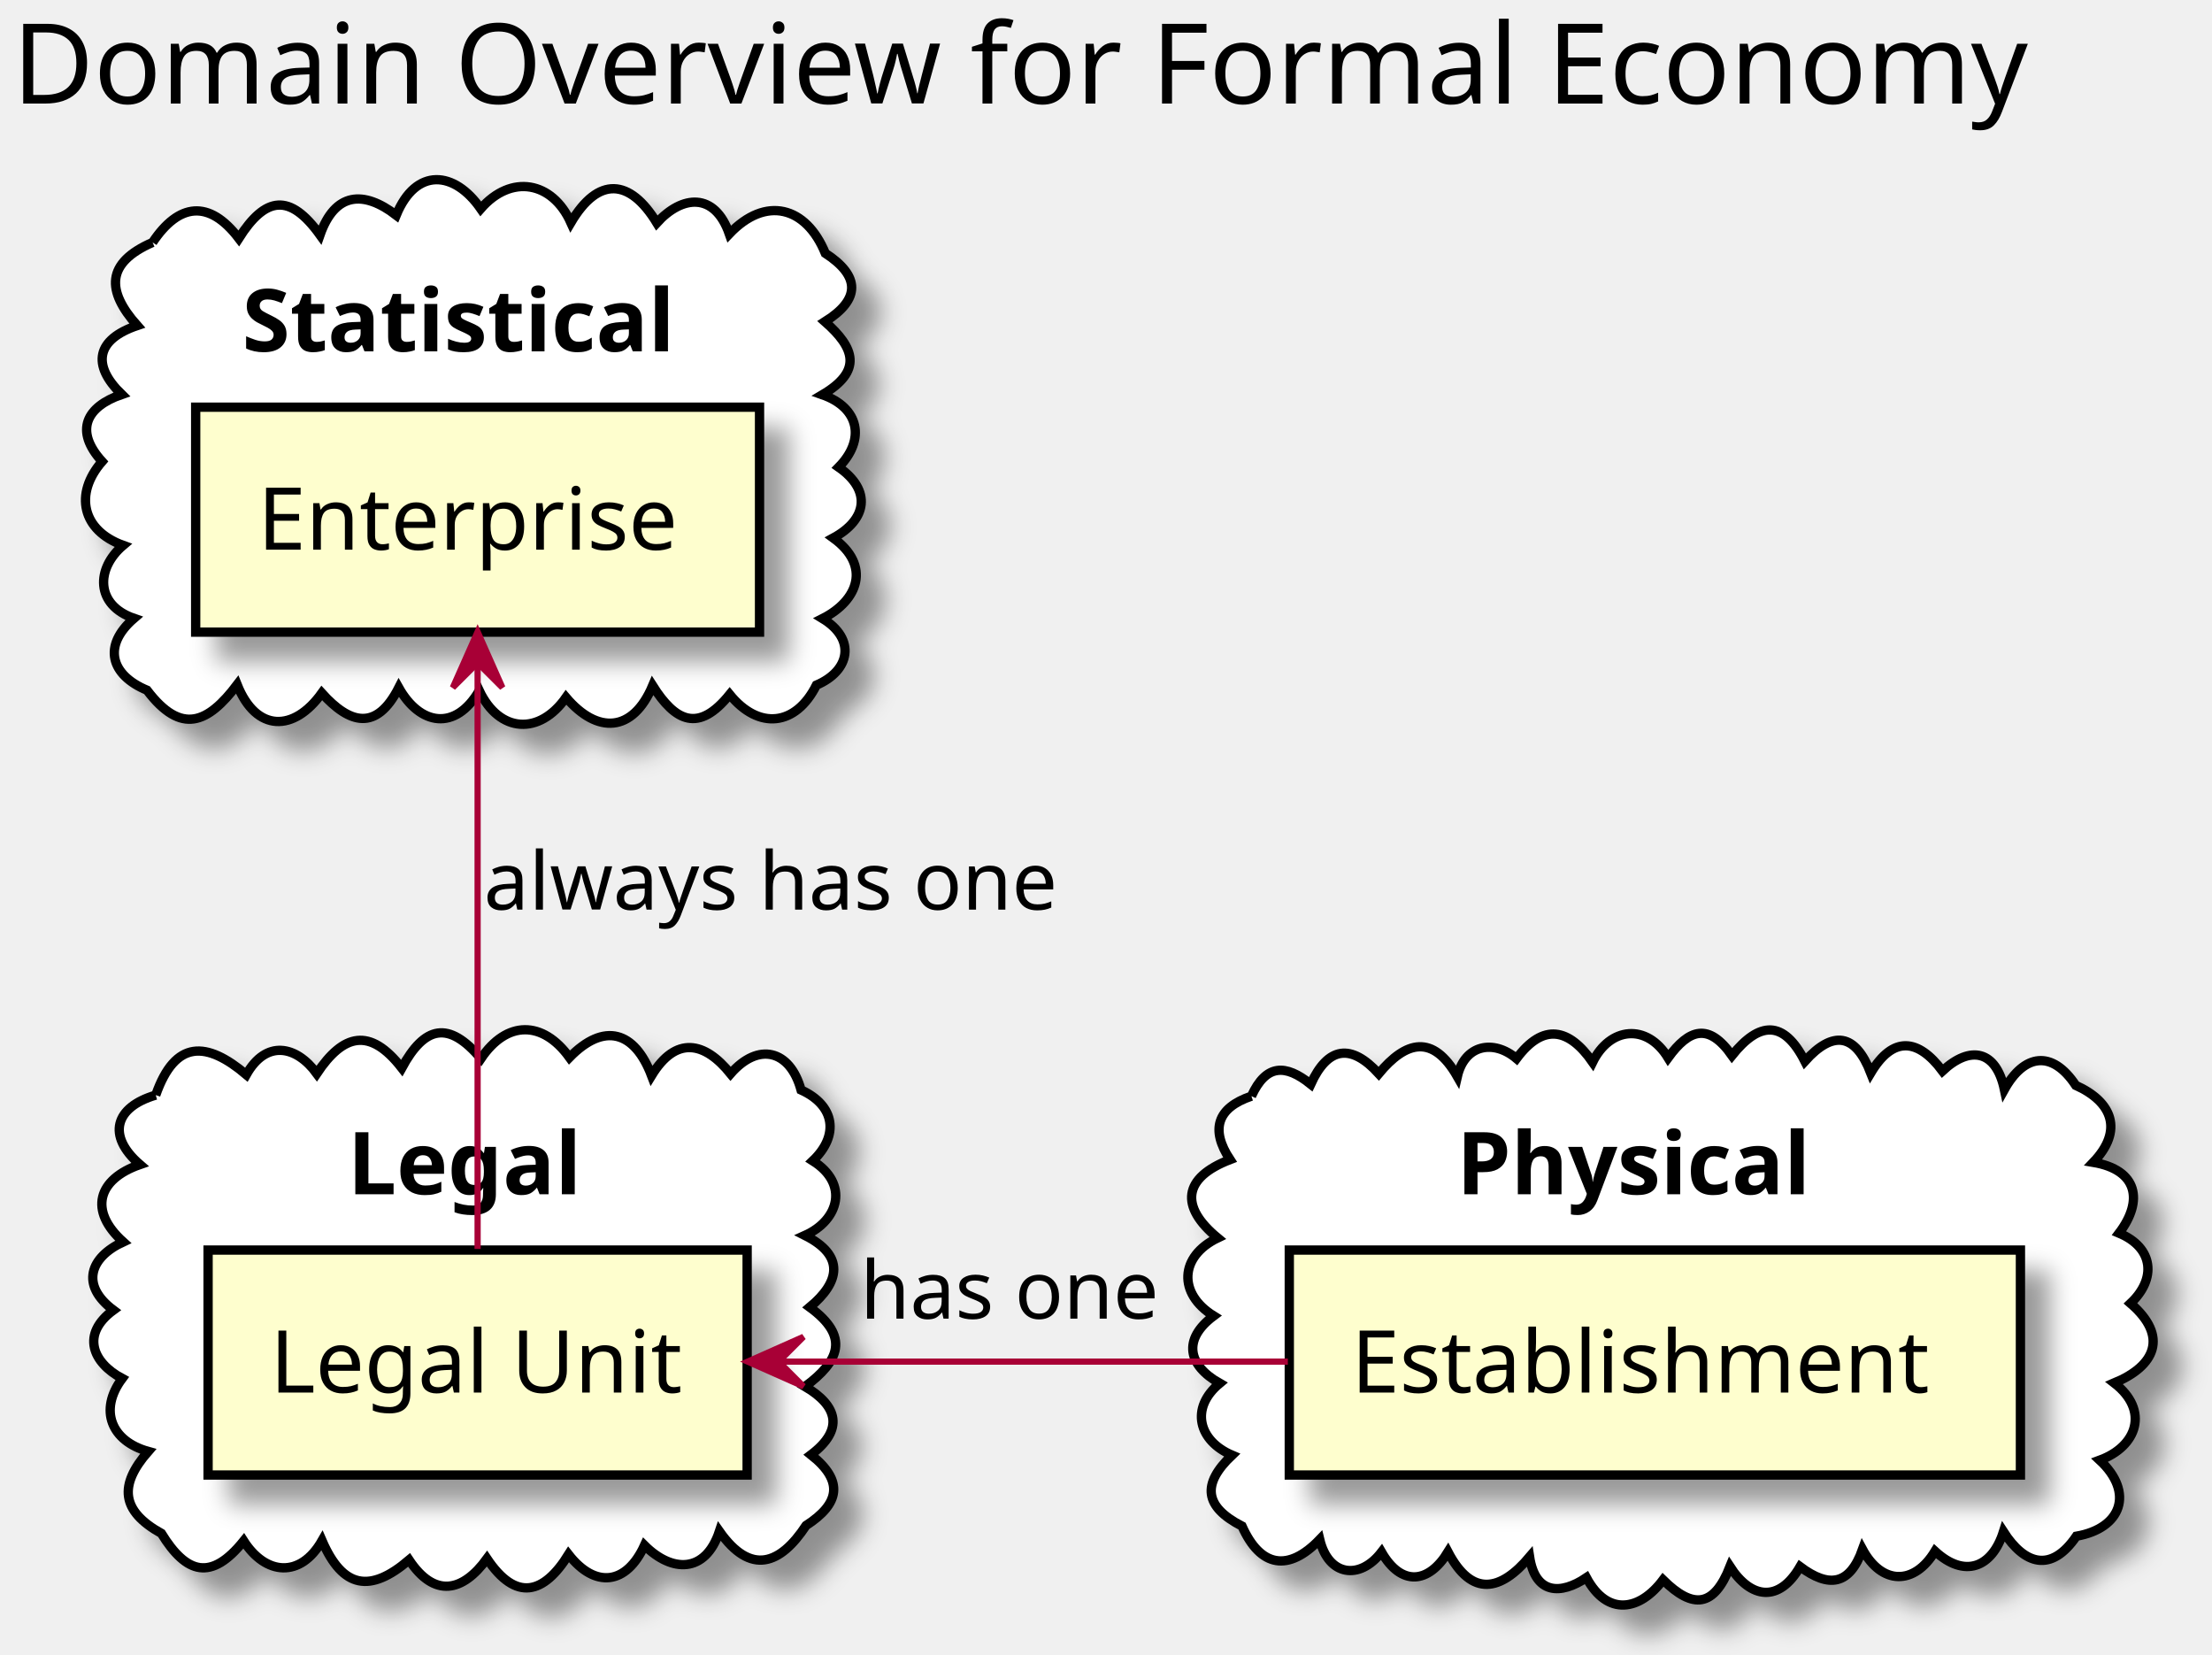
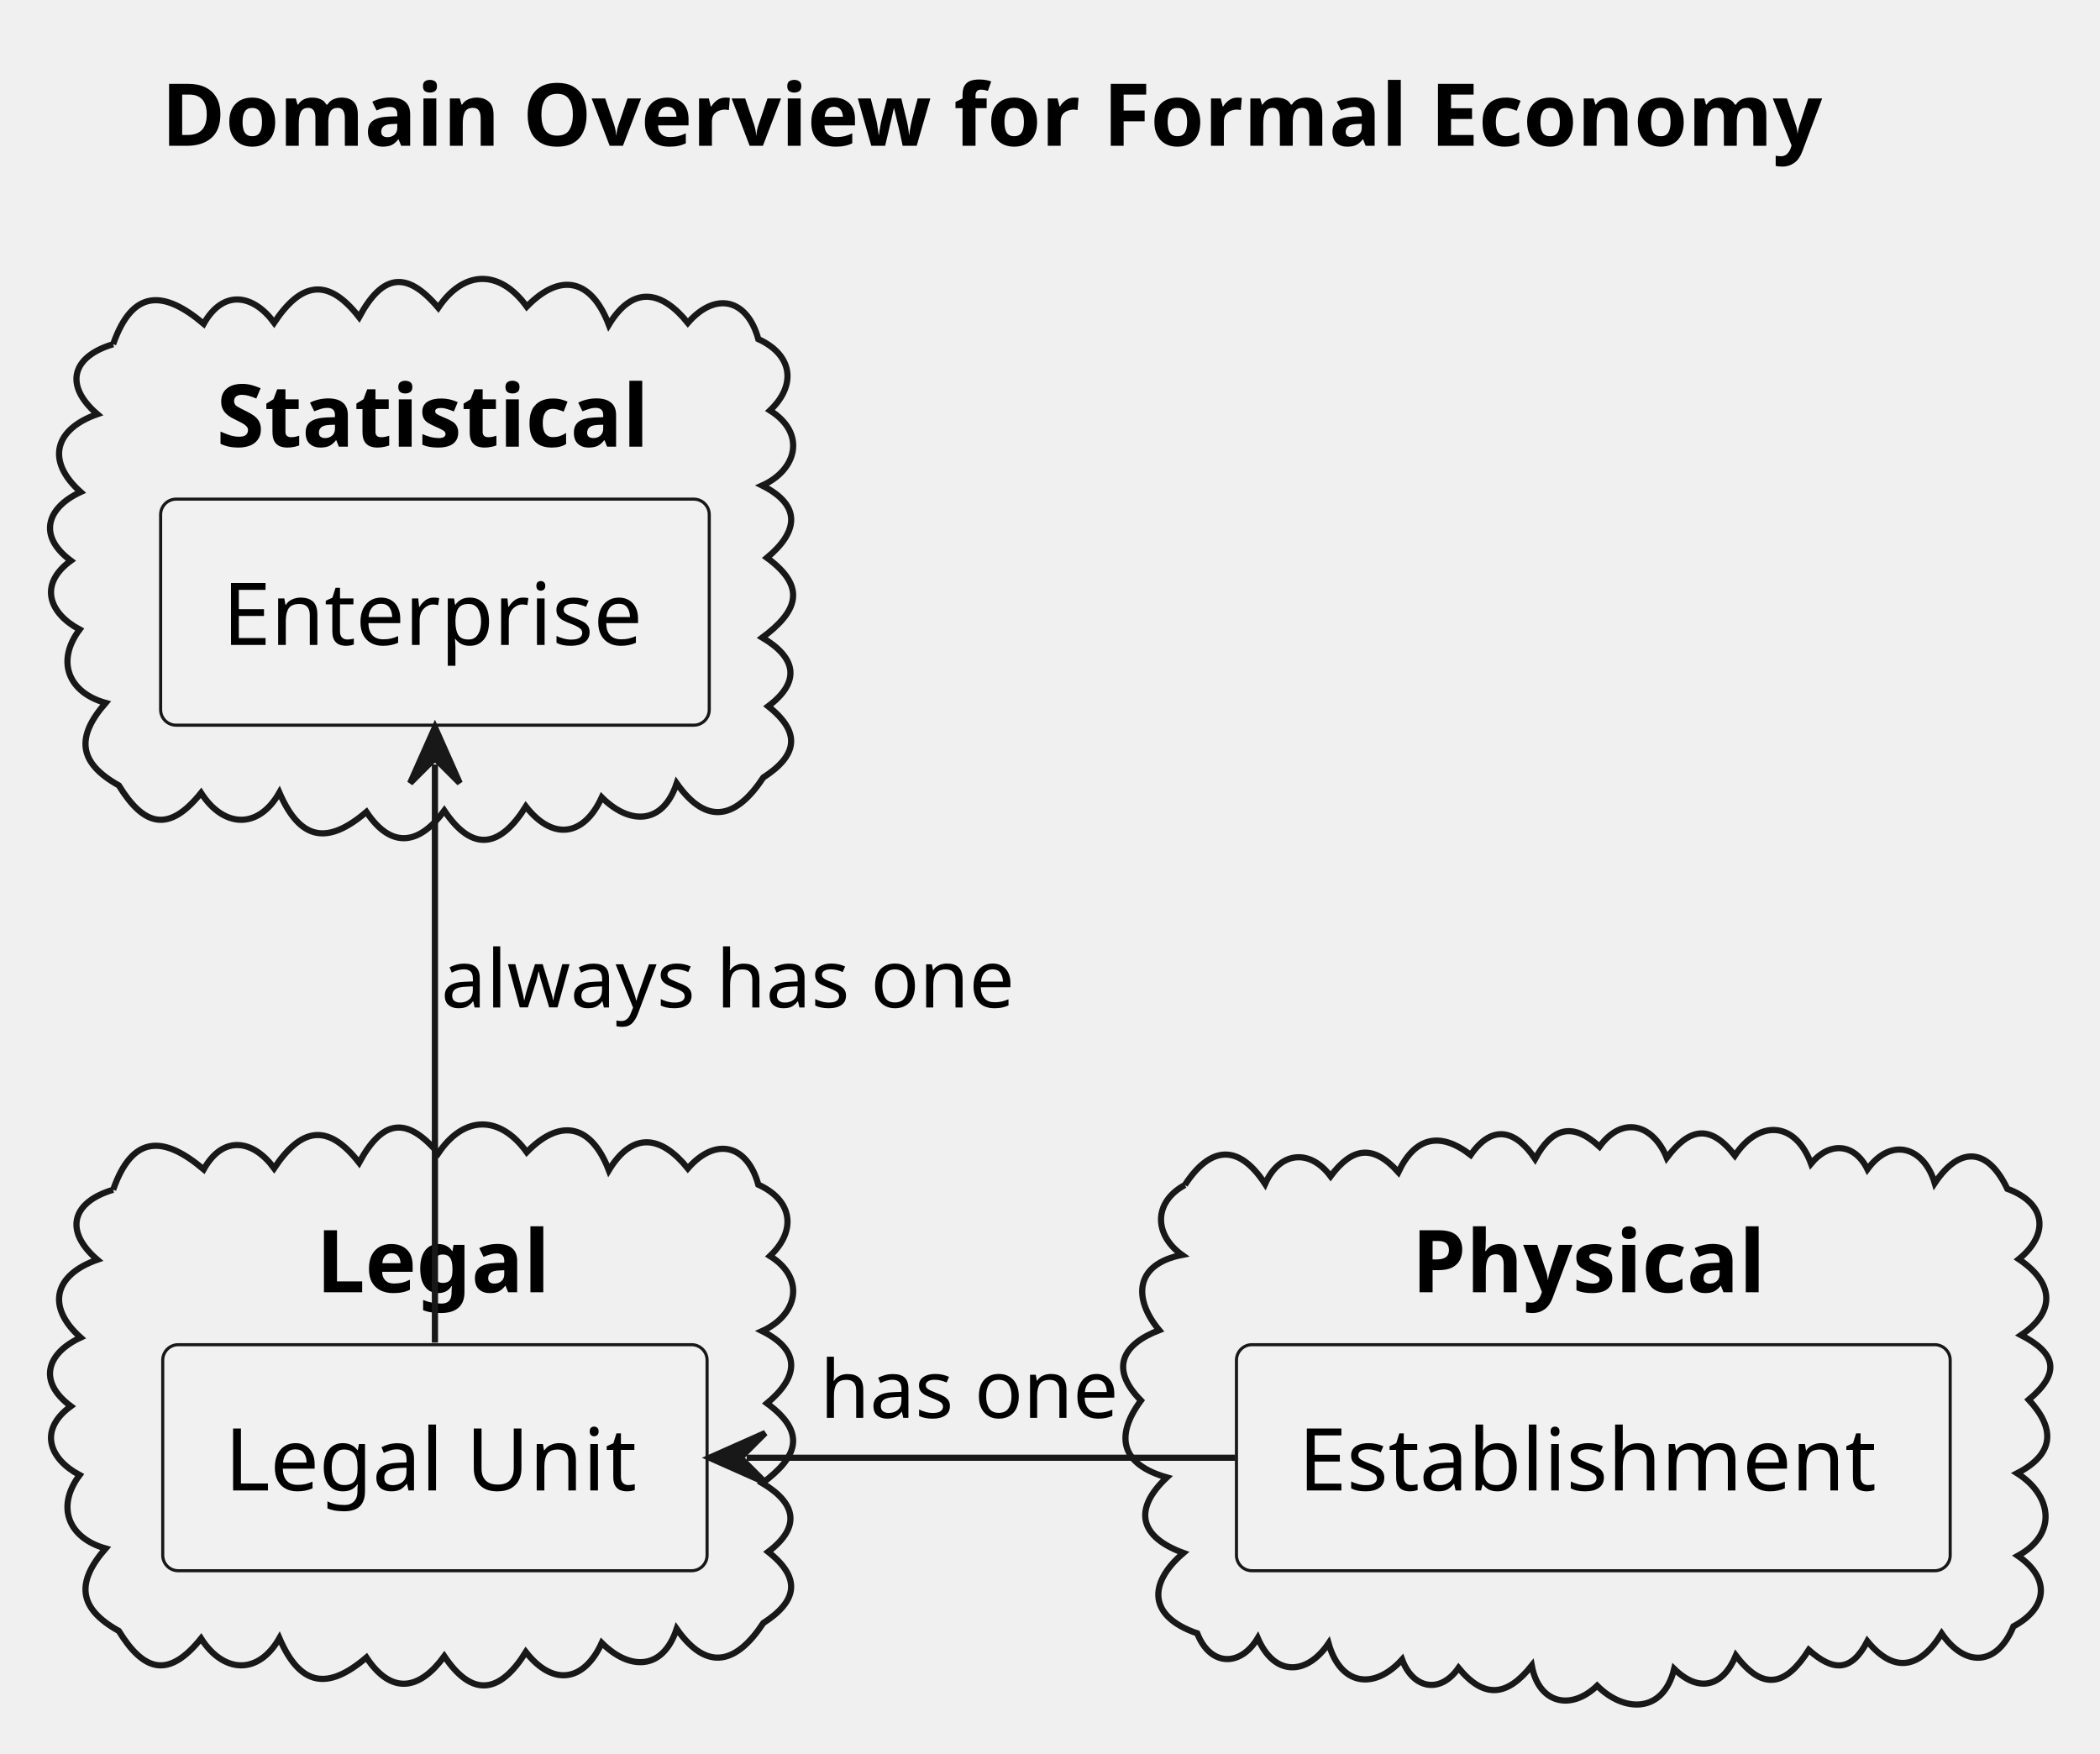
- <svg xmlns="http://www.w3.org/2000/svg" contentScriptType="application/ecmascript" contentStyleType="text/css" height="267px" preserveAspectRatio="none" style="width:357px;height:267px;background:#FFFFFF;" version="1.1" viewBox="0 0 357 267" width="357px" zoomAndPan="magnify">
-   <defs>
-     <filter height="300%" id="f1d0qedboljp3w" width="300%" x="-1" y="-1">
-       <feGaussianBlur result="blurOut" stdDeviation="2.0" />
-       <feColorMatrix in="blurOut" result="blurOut2" type="matrix" values="0 0 0 0 0 0 0 0 0 0 0 0 0 0 0 0 0 0 .4 0" />
-       <feOffset dx="4.0" dy="4.0" in="blurOut2" result="blurOut3" />
-       <feBlend in="SourceGraphic" in2="blurOut3" mode="normal" />
-     </filter>
-   </defs>
+ <svg xmlns="http://www.w3.org/2000/svg" contentStyleType="text/css" data-diagram-type="DESCRIPTION" height="283px" preserveAspectRatio="none" style="width:339px;height:283px;background:#FFFFFF;" version="1.1" viewBox="0 0 339 283" width="339px" zoomAndPan="magnify">
+   <defs />
  <g>
-     <text fill="#000000" font-family="sans-serif" font-size="18" lengthAdjust="spacing" textLength="346" x="2" y="16.708">Domain Overview for Formal Economy</text>
-     <path d="M24.628,39.114 C28.84,32.778 33.731,32.142 38.54,38.457 C42.85,31.66 46.772,31.134 51.648,37.911 C54.065,31.002 58.692,30.688 63.947,34.722 C67.131,26.953 73.346,27.561 77.586,33.685 C82.48,28.055 89.132,29.245 92.132,35.922 C96.536,28.433 101.647,28.805 106.007,35.963 C110.085,31.477 115.335,30.97 117.703,37.739 C123.583,31.55 130.094,33.292 133.198,40.865 C138.849,44.541 138.906,48.286 133.14,51.902 C137.968,56.147 139.241,59.844 132.727,63.691 C138.722,65.792 139.716,70.961 135.351,75.386 C140.759,79.152 139.9,83.864 134.478,86.802 C140.643,91.281 138.497,96.906 132.752,99.804 C138.212,103.119 137.203,108.237 131.76,110.545 C128.422,117.2 122.435,117.8 117.765,112.049 C112.724,118.293 108.998,116.428 105.331,110.631 C102.124,118.222 96.398,118.477 91.353,112.529 C87.085,118.634 80.605,118.322 77.349,111.438 C73.481,118.041 67.761,117.03 64.358,110.962 C60.728,118.07 56.408,116.789 51.937,111.827 C47.455,118.098 41.367,118.214 38.277,110.471 C33.555,116.688 29.279,118.677 23.726,111.365 C17.868,108.929 16.485,104.199 21.627,99.771 C15.373,97.622 15.452,91.727 19.876,87.991 C13.221,85.599 11.945,79.669 16.477,74.466 C11.95,69.484 13.918,65.617 19.651,63.646 C14.7,58.852 15.599,54.74 22.148,52.53 C17.152,46.916 17.087,42.41 24.628,39.114 " fill="#FFFFFF" filter="url(#f1d0qedboljp3w)" style="stroke:#000000;stroke-width:1.5;" />
-     <text fill="#000000" font-family="sans-serif" font-size="14" font-weight="bold" lengthAdjust="spacing" textLength="76" x="39.082" y="56.694">Statistical</text>
-     <path d="M25.136,176.695 C28.281,167.692 33.364,168 39.756,173.398 C42.926,167.74 47.794,168.662 51.126,173.218 C55.419,166.788 59.697,165.72 64.843,172.321 C68.536,165.518 72.389,164.616 77.623,170.807 C81.789,164.618 87.585,164.64 91.909,170.622 C97.503,164.885 102.419,166.366 105.154,173.553 C109.076,167.11 113.713,168.042 117.91,173.251 C122.371,168.123 127.498,169.364 129.285,175.867 C134.768,178.358 135.489,183.195 131.172,187.304 C137.045,190.986 135.439,196.855 129.908,199.339 C136.429,202.607 135.538,206.889 130.683,210.919 C137.231,215.712 135.428,219.637 129.932,223.724 C135.239,226.861 136.246,230.674 130.882,234.731 C136.254,238.981 135.509,242.641 130.091,246.143 C125.931,252.444 121.174,254.277 116.108,247.082 C113.826,253.933 108.396,253.724 104.015,249.342 C101.122,255.684 96.081,256.355 91.76,250.816 C87.764,257.241 83.278,258.475 78.596,251.489 C74.683,256.867 70.131,257.877 66.025,251.699 C59.756,257.043 55.334,256.344 51.974,248.58 C48.49,254.683 42.858,254.16 39.331,248.627 C34.093,255.138 30.097,253.998 26.051,247.418 C19.516,243.783 19.159,239.637 23.921,234.185 C17.979,232.539 15.887,227.549 19.725,222.416 C14.9,219.856 13.037,215.245 18.308,211.388 C12.916,207.366 14.517,202.862 19.887,200.384 C14.253,195.327 15.775,190.269 22.585,187.904 C17.177,183.244 18.559,178.627 25.136,176.695 " fill="#FFFFFF" filter="url(#f1d0qedboljp3w)" style="stroke:#000000;stroke-width:1.5;" />
-     <text fill="#000000" font-family="sans-serif" font-size="14" font-weight="bold" lengthAdjust="spacing" textLength="42" x="56.082" y="192.694">Legal</text>
-     <path d="M201.97,176.865 C204.333,171.679 207.476,171.667 211.542,174.937 C214.316,168.858 218.047,168.338 222.521,173.237 C226.906,167.946 231.264,166.808 235.204,173.7 C236.389,168.54 241.054,167.661 244.758,170.802 C249.087,164.975 253.242,165.94 257.038,171.383 C259.813,165.7 265.787,165.06 269.217,170.678 C272.624,166.002 275.766,164.98 279.528,170.312 C283.923,164.828 287.855,164.497 291.292,171.234 C295.823,166.204 299.43,166.707 301.926,173.124 C305.523,167.081 309.589,167.575 313.497,172.805 C317.975,168.621 322.155,169.45 323.491,175.79 C326.662,170.092 331.17,169.33 335.008,175.121 C340.942,177.794 342.745,182.406 337.835,187.546 C344.983,188.742 345.999,193.711 341.999,198.97 C347.614,201.322 348.062,206.342 343.849,210.299 C350.055,215.657 347.81,220.411 341.216,223.147 C346.954,227.567 344.915,233.394 338.877,235.601 C344.502,240.835 342.399,246.605 335.108,247.871 C331.016,253.851 326.732,252.425 323.34,247.141 C321.49,252.979 317.055,254.673 312.293,250.288 C308.924,255.862 303.683,255.715 300.598,249.994 C298.517,255.802 295.166,256.25 290.517,252.785 C287.126,258.621 282.586,257.996 279.208,252.771 C276.602,259.34 273.255,259.687 268.402,254.911 C264.673,259.888 259.437,260.878 256.036,254.553 C251.88,257.358 247.784,257.251 246.864,251.201 C242.224,256.695 237.561,257.788 233.696,250.408 C230.55,255.564 226.135,255.968 222.967,250.431 C219.429,255.017 214.394,254.285 212.993,248.396 C207.96,253.634 203.438,252.936 200.454,246.243 C194.364,243.105 193.907,239.477 198.845,234.79 C193.485,232.518 191.977,227.222 196.853,223.193 C191.725,220.302 190.792,216.123 195.882,212.32 C190.093,208.741 190.356,202.713 196.525,199.745 C190.356,194.659 190.935,190.021 198.519,187.104 C195.33,182.265 196.404,178.753 201.97,176.865 " fill="#FFFFFF" filter="url(#f1d0qedboljp3w)" style="stroke:#000000;stroke-width:1.5;" />
-     <text fill="#000000" font-family="sans-serif" font-size="14" font-weight="bold" lengthAdjust="spacing" textLength="64" x="235.082" y="192.694">Physical</text>
-     <rect fill="#FEFECE" filter="url(#f1d0qedboljp3w)" height="36.297" style="stroke:#000000;stroke-width:1.5;" width="91" x="31.582" y="65.699" />
-     <text fill="#000000" font-family="sans-serif" font-size="14" lengthAdjust="spacing" textLength="71" x="41.582" y="88.694">Enterprise</text>
-     <rect fill="#FEFECE" filter="url(#f1d0qedboljp3w)" height="36.297" style="stroke:#000000;stroke-width:1.5;" width="87" x="33.582" y="201.699" />
-     <text fill="#000000" font-family="sans-serif" font-size="14" lengthAdjust="spacing" textLength="67" x="43.582" y="224.694">Legal Unit</text>
-     <rect fill="#FEFECE" filter="url(#f1d0qedboljp3w)" height="36.297" style="stroke:#000000;stroke-width:1.5;" width="118" x="208.082" y="201.699" />
-     <text fill="#000000" font-family="sans-serif" font-size="14" lengthAdjust="spacing" textLength="98" x="218.082" y="224.694">Establishment</text>
-     <path d="M77.082,107.019 C77.082,133.609 77.082,177.439 77.082,201.519 " fill="none" id="EN-backto-LU" style="stroke:#A80036;stroke-width:1.0;" />
-     <polygon fill="#A80036" points="77.082,101.939,73.082,110.939,77.082,106.939,81.082,110.939,77.082,101.939" style="stroke:#A80036;stroke-width:1.0;" />
-     <text fill="#000000" font-family="sans-serif" font-size="13" lengthAdjust="spacing" textLength="97" x="78.082" y="146.766">always has one</text>
-     <path d="M125.912,219.699 C150.902,219.699 181.532,219.699 207.852,219.699 " fill="none" id="LU-backto-ES" style="stroke:#A80036;stroke-width:1.0;" />
-     <polygon fill="#A80036" points="120.672,219.699,129.672,223.699,125.672,219.699,129.672,215.699,120.672,219.699" style="stroke:#A80036;stroke-width:1.0;" />
-     <text fill="#000000" font-family="sans-serif" font-size="13" lengthAdjust="spacing" textLength="51" x="138.832" y="212.766">has one</text>
+     <g class="title" data-source-line="2">
+       <text fill="#000000" font-family="sans-serif" font-size="14" font-weight="bold" lengthAdjust="spacing" textLength="277.081" x="26.03" y="23.535">Domain Overview for Formal Economy</text>
+     </g>
+     <g class="cluster" data-qualified-name="Statistical" data-source-line="4" id="ent0002">
+       <path d="M18.264,55.567 C21.409,46.564 26.492,46.872 32.884,52.27 C36.054,46.612 40.922,47.534 44.254,52.09 C48.547,45.66 52.825,44.593 57.97,51.193 C61.664,44.39 65.517,43.488 70.751,49.679 C74.917,43.489 80.713,43.512 85.036,49.494 C90.631,43.757 95.547,45.238 98.282,52.424 C102.204,45.982 106.841,46.914 111.038,52.123 C115.499,46.995 120.626,48.236 122.412,54.739 C127.932,57.253 128.652,62.125 124.3,66.257 C130.215,69.96 128.602,75.869 123.036,78.374 C129.601,81.668 128.702,85.98 123.811,90.036 C130.402,94.857 128.589,98.808 123.06,102.923 C128.404,106.086 129.416,109.928 124.01,114.011 C129.422,118.289 128.674,121.975 123.219,125.505 C119.059,131.805 114.302,133.639 109.236,126.444 C106.954,133.294 101.524,133.086 97.142,128.704 C94.25,135.046 89.209,135.717 84.887,130.178 C80.892,136.603 76.405,137.837 71.724,130.851 C67.811,136.229 63.259,137.239 59.153,131.061 C52.884,136.405 48.462,135.706 45.102,127.942 C41.618,134.045 35.986,133.522 32.459,127.989 C27.221,134.5 23.224,133.36 19.179,126.78 C12.608,123.117 12.253,118.946 17.049,113.465 C11.074,111.796 8.98,106.771 12.853,101.614 C7.996,99.031 6.123,94.385 11.435,90.505 C6,86.459 7.609,81.92 13.014,79.419 C7.339,74.339 8.863,69.247 15.713,66.857 C10.26,62.174 11.645,57.523 18.264,55.567" fill="none" style="stroke:#181818;stroke-width:1;" />
+       <text fill="#000000" font-family="sans-serif" font-size="14" font-weight="bold" lengthAdjust="spacing" textLength="70.506" x="34.957" y="72.106">Statistical</text>
+     </g>
+     <g class="cluster" data-qualified-name="Legal" data-source-line="8" id="ent0004">
+       <path d="M18.264,192.057 C21.409,183.054 26.492,183.362 32.884,188.76 C36.054,183.102 40.922,184.024 44.254,188.58 C48.547,182.15 52.825,181.083 57.97,187.683 C61.664,180.88 65.517,179.978 70.751,186.169 C74.917,179.98 80.713,180.002 85.036,185.984 C90.631,180.247 95.547,181.728 98.282,188.914 C102.204,182.472 106.841,183.404 111.038,188.613 C115.499,183.485 120.626,184.726 122.412,191.228 C127.932,193.743 128.652,198.615 124.3,202.748 C130.215,206.45 128.602,212.359 123.036,214.864 C129.601,218.158 128.702,222.47 123.811,226.526 C130.402,231.347 128.589,235.298 123.06,239.413 C128.404,242.576 129.416,246.418 124.01,250.501 C129.422,254.779 128.674,258.465 123.219,261.995 C119.059,268.295 114.302,270.129 109.236,262.933 C106.954,269.784 101.524,269.576 97.142,265.194 C94.25,271.536 89.209,272.207 84.887,266.668 C80.892,273.093 76.405,274.327 71.724,267.341 C67.811,272.719 63.259,273.729 59.153,267.551 C52.884,272.895 48.462,272.196 45.102,264.432 C41.618,270.535 35.986,270.012 32.459,264.479 C27.221,270.99 23.224,269.85 19.179,263.27 C12.608,259.607 12.253,255.436 17.049,249.955 C11.074,248.286 8.98,243.261 12.853,238.104 C7.996,235.521 6.123,230.875 11.435,226.995 C6,222.949 7.609,218.41 13.014,215.909 C7.339,210.829 8.863,205.737 15.713,203.347 C10.26,198.664 11.645,194.013 18.264,192.057" fill="none" style="stroke:#181818;stroke-width:1;" />
+       <text fill="#000000" font-family="sans-serif" font-size="14" font-weight="bold" lengthAdjust="spacing" textLength="38.363" x="51.028" y="208.596">Legal</text>
+     </g>
+     <g class="cluster" data-qualified-name="Physical" data-source-line="12" id="ent0006">
+       <path d="M191.271,191.282 C195.381,184.969 199.947,184.564 204.224,191.114 C206.496,185.944 211.379,185.291 214.796,189.872 C218.306,185.162 221.666,184.69 225.732,189.212 C228.419,183.527 232.459,182.599 237.41,186.433 C241.005,181.255 244.811,182.569 247.813,187.07 C250.516,182.104 253.784,181.014 258.208,185.093 C262.037,179.85 266.972,181.679 269.063,186.897 C272.691,182.071 276.091,181.382 280.056,186.525 C283.947,180.692 289.815,180.979 292.353,187.835 C295.255,184.31 299.331,184.429 301.457,188.737 C305.422,183.353 310.656,185.294 312.323,190.99 C316.412,184.865 320.936,185.344 324.037,191.902 C330.245,194.157 330.913,199.167 325.894,203.258 C331.321,206.896 332.141,211.539 326.257,215.513 C332.02,218.494 332.607,221.673 327.495,225.945 C331.871,230.661 331.608,234.727 325.629,237.815 C331.151,241.297 332.262,247.557 325.745,251.145 C331.049,254.78 330.54,259.587 325.024,262.536 C322.385,268.929 317.262,269.202 313.442,263.685 C310.093,269.096 305.921,270.393 301.445,264.928 C298.837,269.971 295.855,269.773 291.988,266.334 C288.395,271.975 284.702,273.168 280.224,267.233 C278.123,272.239 274.295,273.329 270.257,269.391 C268.497,276.654 262.118,276.433 257.826,272.108 C253.569,276.227 248.375,274.978 247.274,268.855 C243.368,273.742 239.675,274.377 235.445,269.237 C232.425,273.582 228.022,272.499 226.339,267.879 C221.817,272.866 216.398,272.096 214.468,265.273 C210.933,270.493 205.717,270.63 203.038,264.418 C200.197,269.155 195.333,268.954 193.271,263.659 C185.468,260.982 185.175,255.704 191.04,250.678 C184.102,248.154 182.744,243.765 188.364,238.485 C181.167,236.451 179.802,232.01 184.181,226.073 C179.09,220.916 181.182,217.009 187.129,214.718 C182.875,209.624 183.169,204.055 190.814,202.572 C186.327,199.357 186.107,194.106 191.271,191.282" fill="none" style="stroke:#181818;stroke-width:1;" />
+       <text fill="#000000" font-family="sans-serif" font-size="14" font-weight="bold" lengthAdjust="spacing" textLength="58.645" x="227.887" y="208.596">Physical</text>
+     </g>
+     <g class="entity" data-qualified-name="Statistical.EN" data-source-line="5" id="ent0003">
+       <rect fill="#F1F1F1" height="36.488" rx="2.5" ry="2.5" style="stroke:#181818;stroke-width:0.5;" width="88.564" x="25.93" y="80.571" />
+       <text fill="#000000" font-family="sans-serif" font-size="14" lengthAdjust="spacing" textLength="68.564" x="35.93" y="104.106">Enterprise</text>
+     </g>
+     <g class="entity" data-qualified-name="Legal.LU" data-source-line="9" id="ent0005">
+       <rect fill="#F1F1F1" height="36.488" rx="2.5" ry="2.5" style="stroke:#181818;stroke-width:0.5;" width="87.874" x="26.27" y="217.061" />
+       <text fill="#000000" font-family="sans-serif" font-size="14" lengthAdjust="spacing" textLength="67.874" x="36.27" y="240.596">Legal Unit</text>
+     </g>
+     <g class="entity" data-qualified-name="Physical.ES" data-source-line="13" id="ent0007">
+       <rect fill="#F1F1F1" height="36.488" rx="2.5" ry="2.5" style="stroke:#181818;stroke-width:0.5;" width="115.218" x="199.6" y="217.061" />
+       <text fill="#000000" font-family="sans-serif" font-size="14" lengthAdjust="spacing" textLength="95.218" x="209.6" y="240.596">Establishment</text>
+     </g>
+     <g class="link" data-entity-1="ent0003" data-entity-2="ent0005" data-link-type="dependency" data-source-line="16" id="lnk9">
+       <path d="M70.21,123.401 C70.21,149.171 70.21,190.941 70.21,216.721" fill="none" id="EN-backto-LU" style="stroke:#181818;stroke-width:1;" />
+       <polygon fill="#181818" points="70.21,117.401,66.21,126.401,70.21,122.401,74.21,126.401,70.21,117.401" style="stroke:#181818;stroke-width:1;" />
+       <text fill="#000000" font-family="sans-serif" font-size="13" lengthAdjust="spacing" textLength="94.948" x="71.21" y="162.629">always has one</text>
+     </g>
+     <g class="link" data-entity-1="ent0005" data-entity-2="ent0007" data-link-type="dependency" data-source-line="17" id="lnk11">
+       <path d="M120.53,235.311 C145.91,235.311 172.05,235.311 199.4,235.311" fill="none" id="LU-backto-ES" style="stroke:#181818;stroke-width:1;" />
+       <polygon fill="#181818" points="114.53,235.311,123.53,239.311,119.53,235.311,123.53,231.311,114.53,235.311" style="stroke:#181818;stroke-width:1;" />
+       <text fill="#000000" font-family="sans-serif" font-size="13" lengthAdjust="spacing" textLength="49.283" x="132.37" y="228.879">has one</text>
+     </g>
  </g>
</svg>
